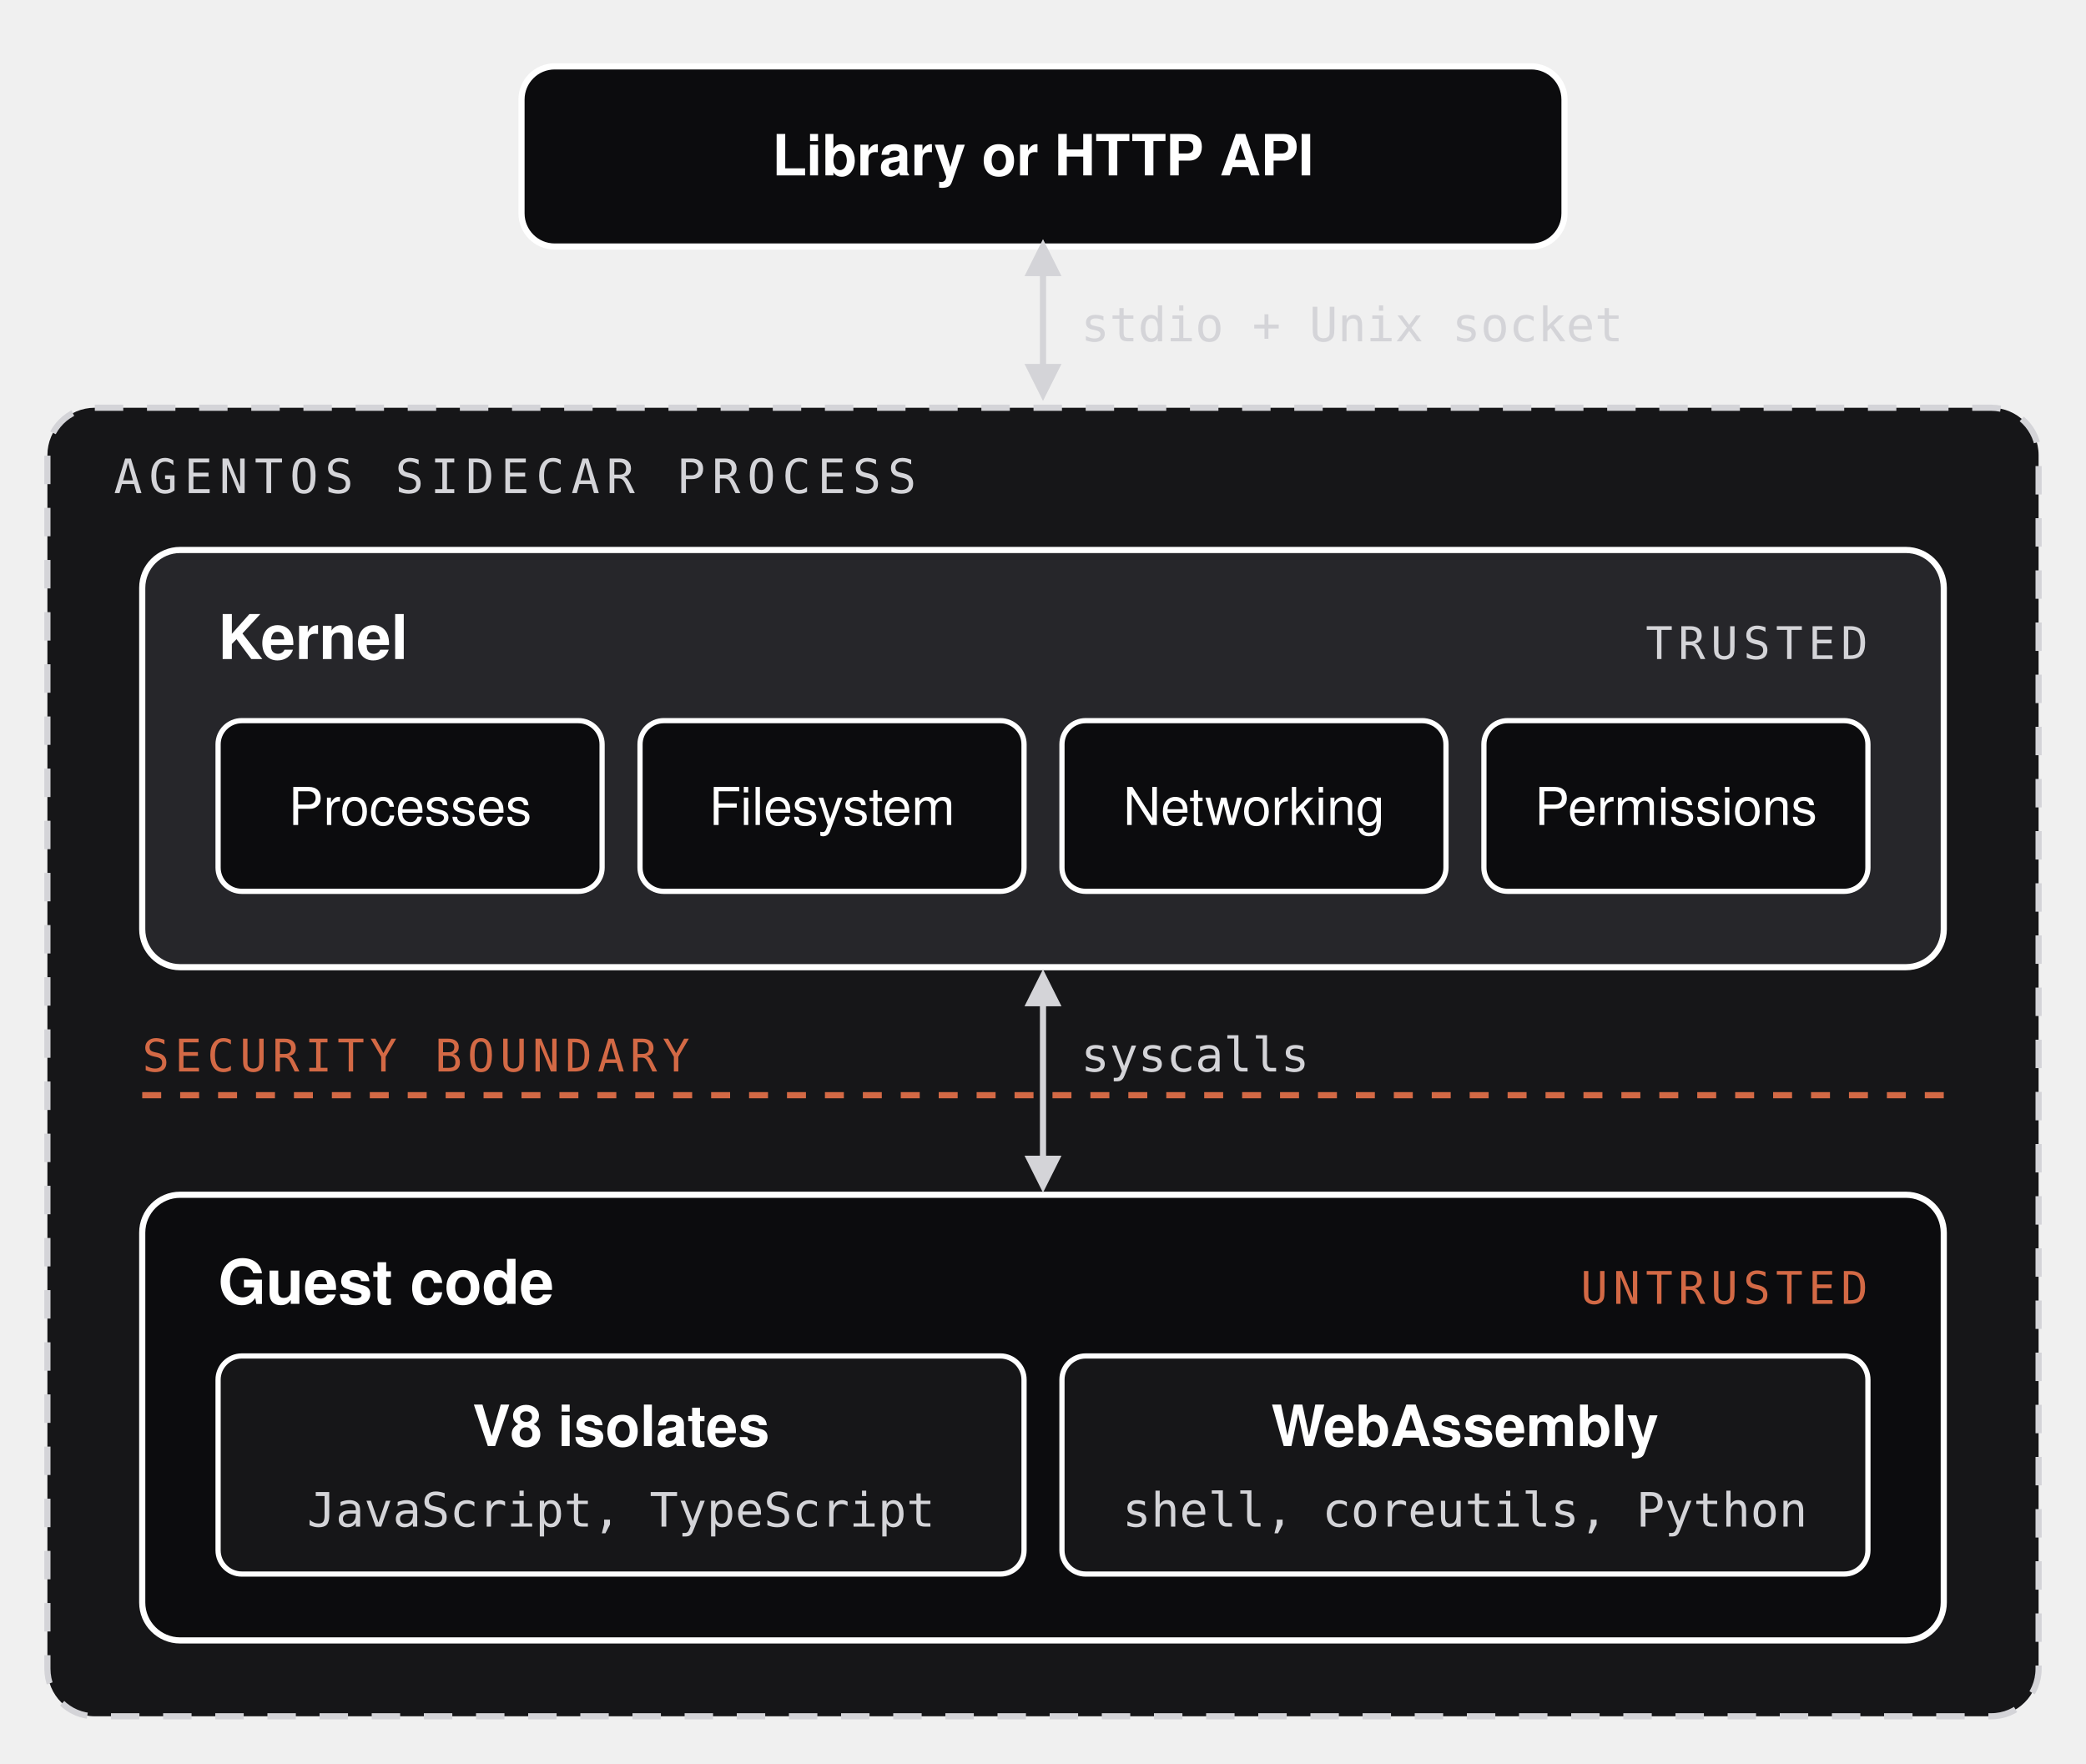
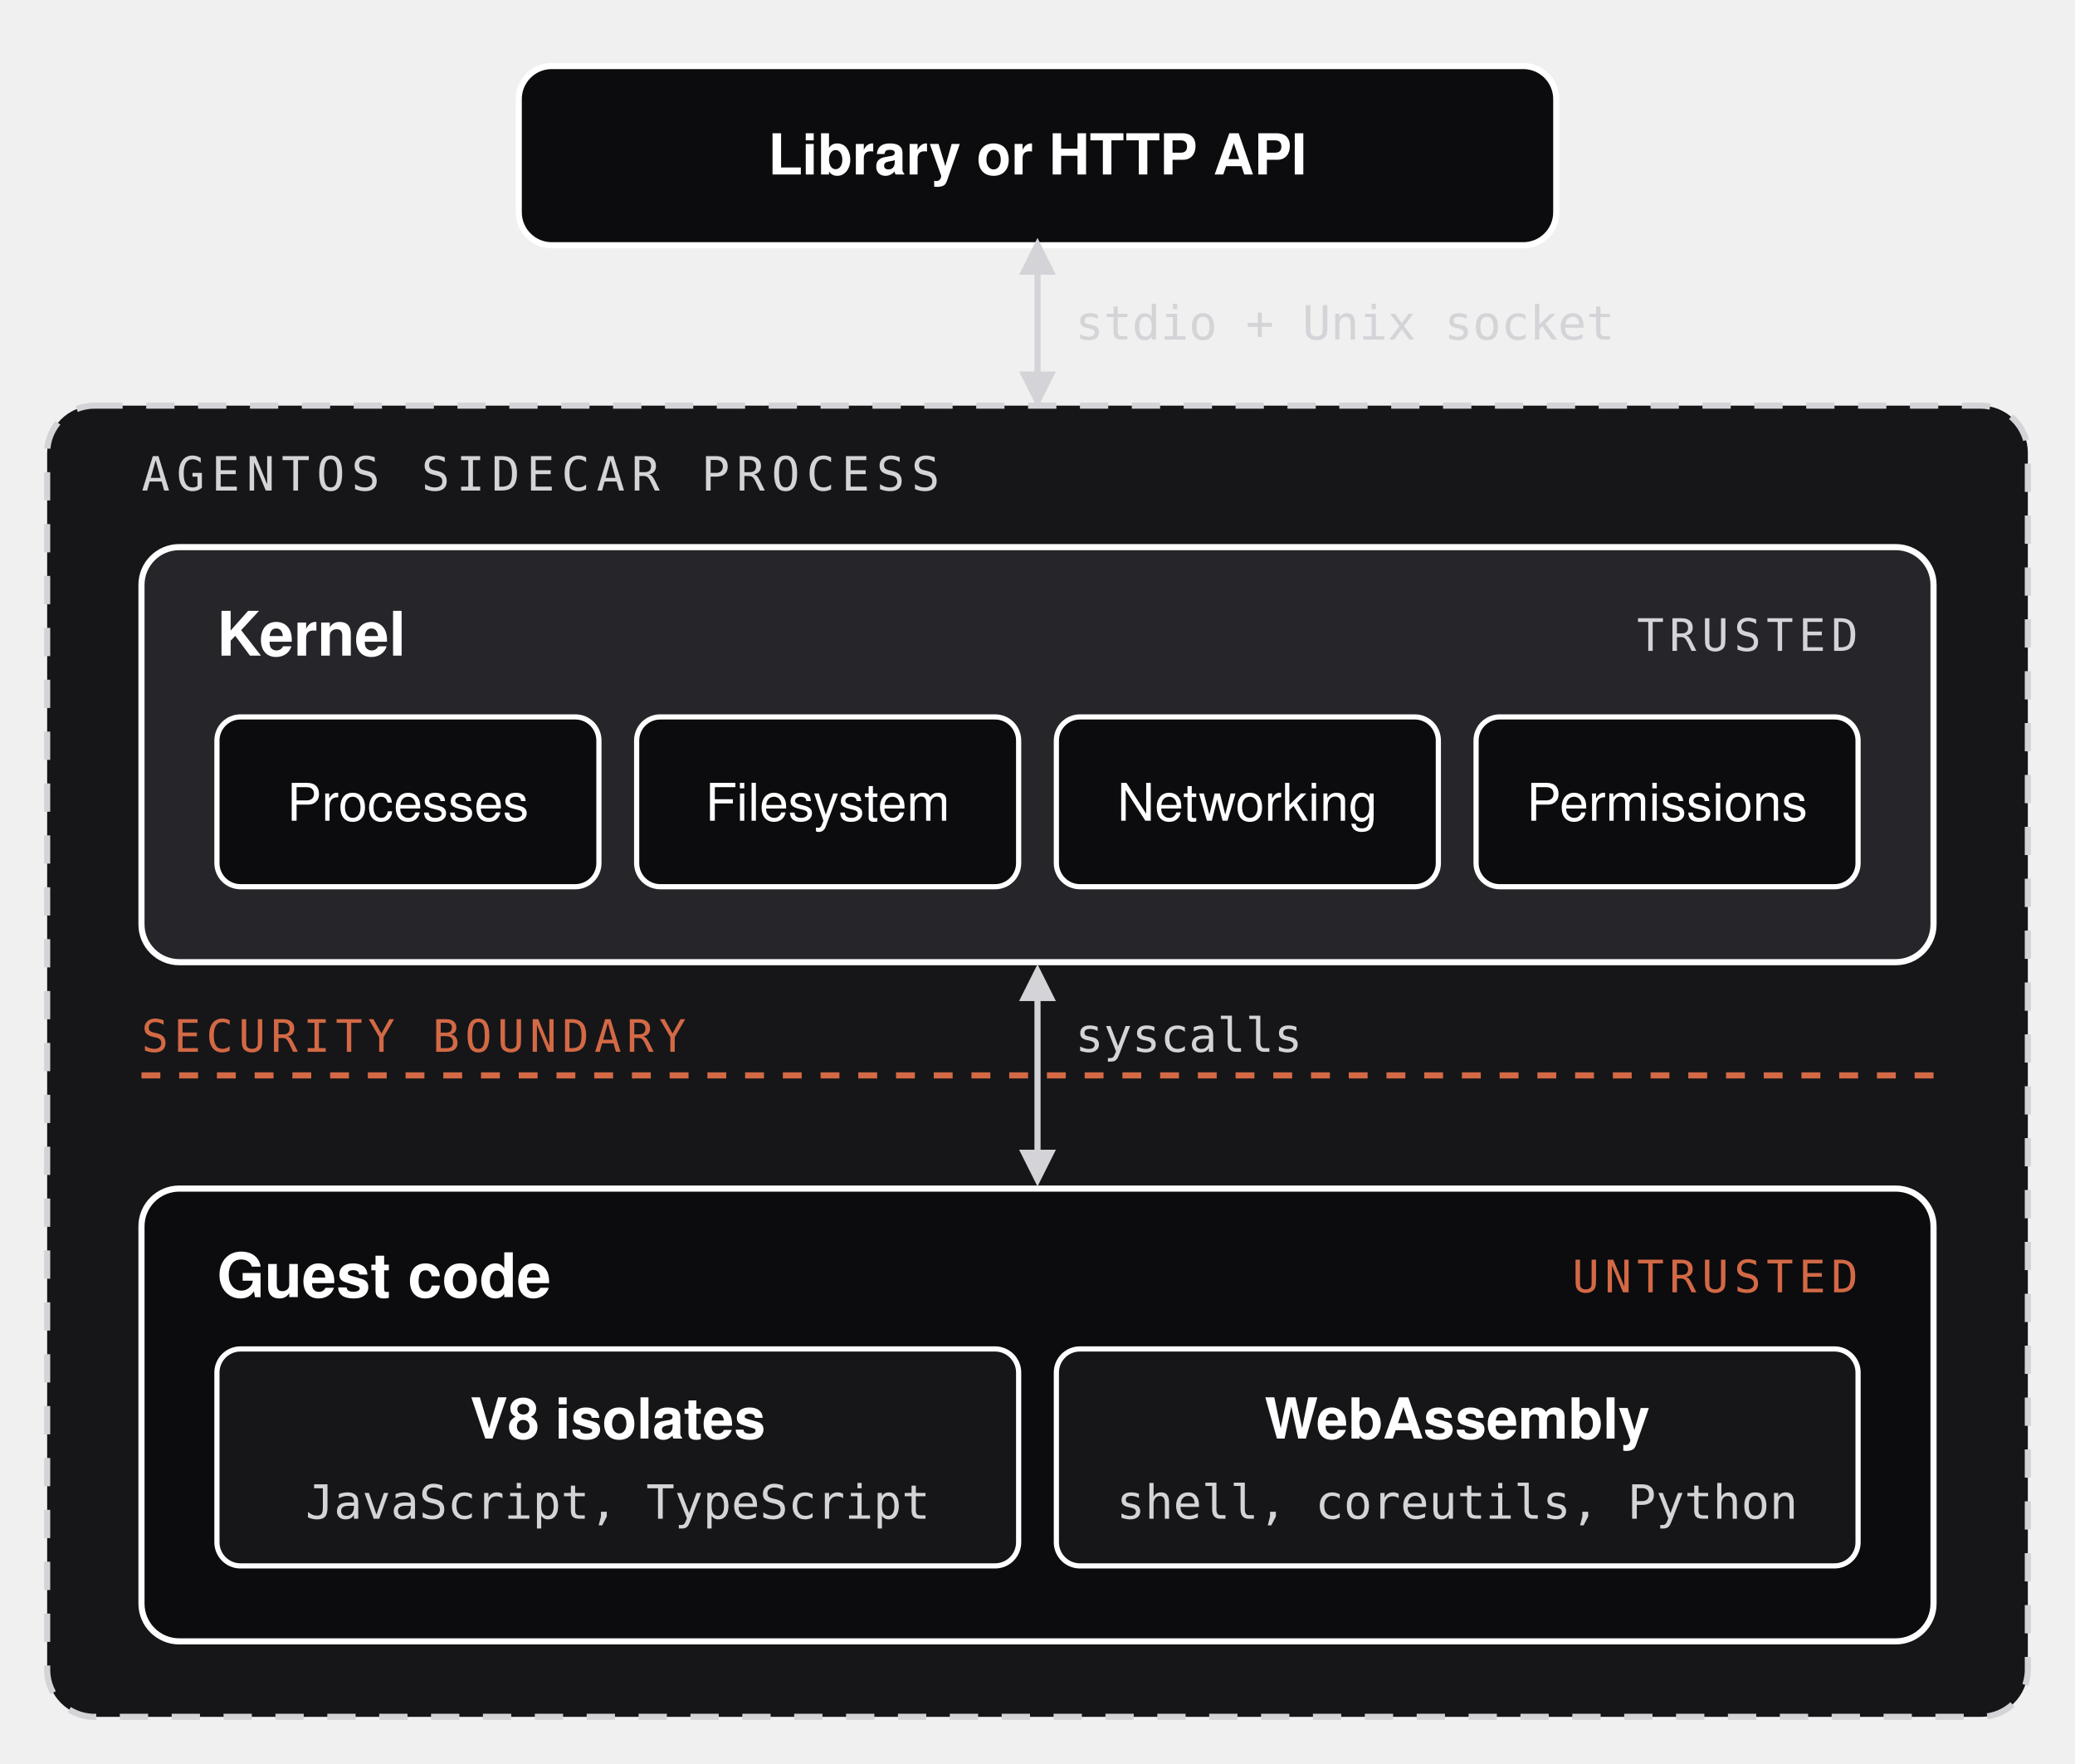
- <svg xmlns="http://www.w3.org/2000/svg" viewBox="0 0 440 372" width="440" height="372" role="img" aria-label="agentOS architecture. The library or the HTTP API connects to the agentOS sidecar process over stdio and a Unix socket. Inside it, the trusted kernel owns processes, the filesystem, networking, and permissions. Untrusted guest code runs in V8 isolates for JavaScript and TypeScript and in WebAssembly for the shell, coreutils, and Python, and reaches the kernel only through syscalls across the security boundary." style="font-family:system-ui,-apple-system,'Segoe UI',Helvetica,Arial,sans-serif">
+ <svg xmlns="http://www.w3.org/2000/svg" viewBox="0 0 440 374" width="440" height="374" role="img" aria-label="agentOS architecture. The library or the HTTP API connects to the agentOS sidecar process over stdio and a Unix socket. Inside it, the trusted kernel owns processes, the filesystem, networking, and permissions. Untrusted guest code runs in V8 isolates for JavaScript and TypeScript and in WebAssembly for the shell, coreutils, and Python, and reaches the kernel only through syscalls across the security boundary." style="font-family:system-ui,-apple-system,'Segoe UI',Helvetica,Arial,sans-serif">
  <defs>
    <marker id="architecture-arrow" viewBox="0 0 10 10" refX="8" refY="5" markerWidth="6" markerHeight="6" orient="auto-start-reverse">
      <path d="M0 0 L10 5 L0 10 z" fill="#d4d4d8" />
    </marker>
  </defs>
  <rect x="110" y="14" width="220" height="38" rx="7" fill="#0c0c0e" stroke="#ffffff" stroke-width="1.3" />
  <text x="220" y="37" text-anchor="middle" font-size="12" font-weight="600" fill="#ffffff">Library or HTTP API</text>
-   <line x1="220" y1="52" x2="220" y2="83" stroke="#d4d4d8" stroke-width="1.3" marker-start="url(#architecture-arrow)" marker-end="url(#architecture-arrow)" />
+   <line x1="220" y1="52" x2="220" y2="85" stroke="#d4d4d8" stroke-width="1.3" marker-start="url(#architecture-arrow)" marker-end="url(#architecture-arrow)" />
  <text x="228" y="72" font-size="10" font-family="ui-monospace,SFMono-Regular,Menlo,Consolas,monospace" fill="#d4d4d8">stdio + Unix socket</text>
  <g transform="translate(0 42)">
-     <rect x="10" y="44" width="420" height="276" rx="10" fill="#161618" stroke="#d4d4d8" stroke-width="1.3" stroke-dasharray="6 5" />
-     <text x="24" y="62" font-size="10" font-family="ui-monospace,SFMono-Regular,Menlo,Consolas,monospace" letter-spacing="0.14em" fill="#d4d4d8">AGENTOS SIDECAR PROCESS</text>
+     <rect x="10" y="44" width="420" height="278" rx="10" fill="#161618" stroke="#d4d4d8" stroke-width="1.3" stroke-dasharray="6 5" />
+     <text x="30" y="62" font-size="10" font-family="ui-monospace,SFMono-Regular,Menlo,Consolas,monospace" letter-spacing="0.14em" fill="#d4d4d8">AGENTOS SIDECAR PROCESS</text>
    <rect x="30" y="74" width="380" height="88" rx="8" fill="#26262a" stroke="#ffffff" stroke-width="1.3" />
    <text x="46" y="97" font-size="13" font-weight="600" fill="#ffffff">Kernel</text>
-     <text x="394" y="97" text-anchor="end" font-size="9.5" font-family="ui-monospace,SFMono-Regular,Menlo,Consolas,monospace" letter-spacing="0.12em" fill="#d4d4d8">TRUSTED</text>
+     <text x="394" y="96" text-anchor="end" font-size="9.5" font-family="ui-monospace,SFMono-Regular,Menlo,Consolas,monospace" letter-spacing="0.12em" fill="#d4d4d8">TRUSTED</text>
    <g fill="#0c0c0e" stroke="#ffffff" stroke-width="1.1">
      <rect x="46" y="110" width="81" height="36" rx="5" />
      <rect x="135" y="110" width="81" height="36" rx="5" />
      <rect x="224" y="110" width="81" height="36" rx="5" />
      <rect x="313" y="110" width="81" height="36" rx="5" />
    </g>
    <g text-anchor="middle" font-size="11" fill="#ffffff">
      <text x="86.5" y="132">Processes</text>
      <text x="175.5" y="132">Filesystem</text>
      <text x="264.5" y="132">Networking</text>
      <text x="353.5" y="132">Permissions</text>
    </g>
-     <text x="30" y="184" font-size="9.5" font-family="ui-monospace,SFMono-Regular,Menlo,Consolas,monospace" letter-spacing="0.12em" fill="#d36945">SECURITY BOUNDARY</text>
-     <line x1="30" y1="189" x2="410" y2="189" stroke="#d36945" stroke-width="1.3" stroke-dasharray="4 4" />
-     <text x="228" y="184" font-size="10" font-family="ui-monospace,SFMono-Regular,Menlo,Consolas,monospace" fill="#d4d4d8">syscalls</text>
-     <rect x="30" y="210" width="380" height="94" rx="8" fill="#0c0c0e" stroke="#ffffff" stroke-width="1.3" />
+     <text x="30" y="181" font-size="9.5" font-family="ui-monospace,SFMono-Regular,Menlo,Consolas,monospace" letter-spacing="0.12em" fill="#d36945">SECURITY BOUNDARY</text>
+     <line x1="30" y1="186" x2="410" y2="186" stroke="#d36945" stroke-width="1.3" stroke-dasharray="4 4" />
+     <text x="228" y="181" font-size="10" font-family="ui-monospace,SFMono-Regular,Menlo,Consolas,monospace" fill="#d4d4d8">syscalls</text>
+     <rect x="30" y="210" width="380" height="96" rx="8" fill="#0c0c0e" stroke="#ffffff" stroke-width="1.3" />
    <text x="46" y="233" font-size="13" font-weight="600" fill="#ffffff">Guest code</text>
-     <text x="394" y="233" text-anchor="end" font-size="9.5" font-family="ui-monospace,SFMono-Regular,Menlo,Consolas,monospace" letter-spacing="0.12em" fill="#d36945">UNTRUSTED</text>
+     <text x="394" y="232" text-anchor="end" font-size="9.5" font-family="ui-monospace,SFMono-Regular,Menlo,Consolas,monospace" letter-spacing="0.12em" fill="#d36945">UNTRUSTED</text>
    <g fill="#161618" stroke="#ffffff" stroke-width="1.1">
      <rect x="46" y="244" width="170" height="46" rx="5" />
      <rect x="224" y="244" width="170" height="46" rx="5" />
    </g>
    <g text-anchor="middle" font-size="12" font-weight="600" fill="#ffffff">
      <text x="131" y="263">V8 isolates</text>
      <text x="309" y="263">WebAssembly</text>
    </g>
    <g text-anchor="middle" font-size="10" font-family="ui-monospace,SFMono-Regular,Menlo,Consolas,monospace" fill="#d4d4d8">
      <text x="131" y="280">JavaScript, TypeScript</text>
      <text x="309" y="280">shell, coreutils, Python</text>
    </g>
    <line x1="220" y1="164" x2="220" y2="208" stroke="#d4d4d8" stroke-width="1.3" marker-start="url(#architecture-arrow)" marker-end="url(#architecture-arrow)" />
  </g>
</svg>
